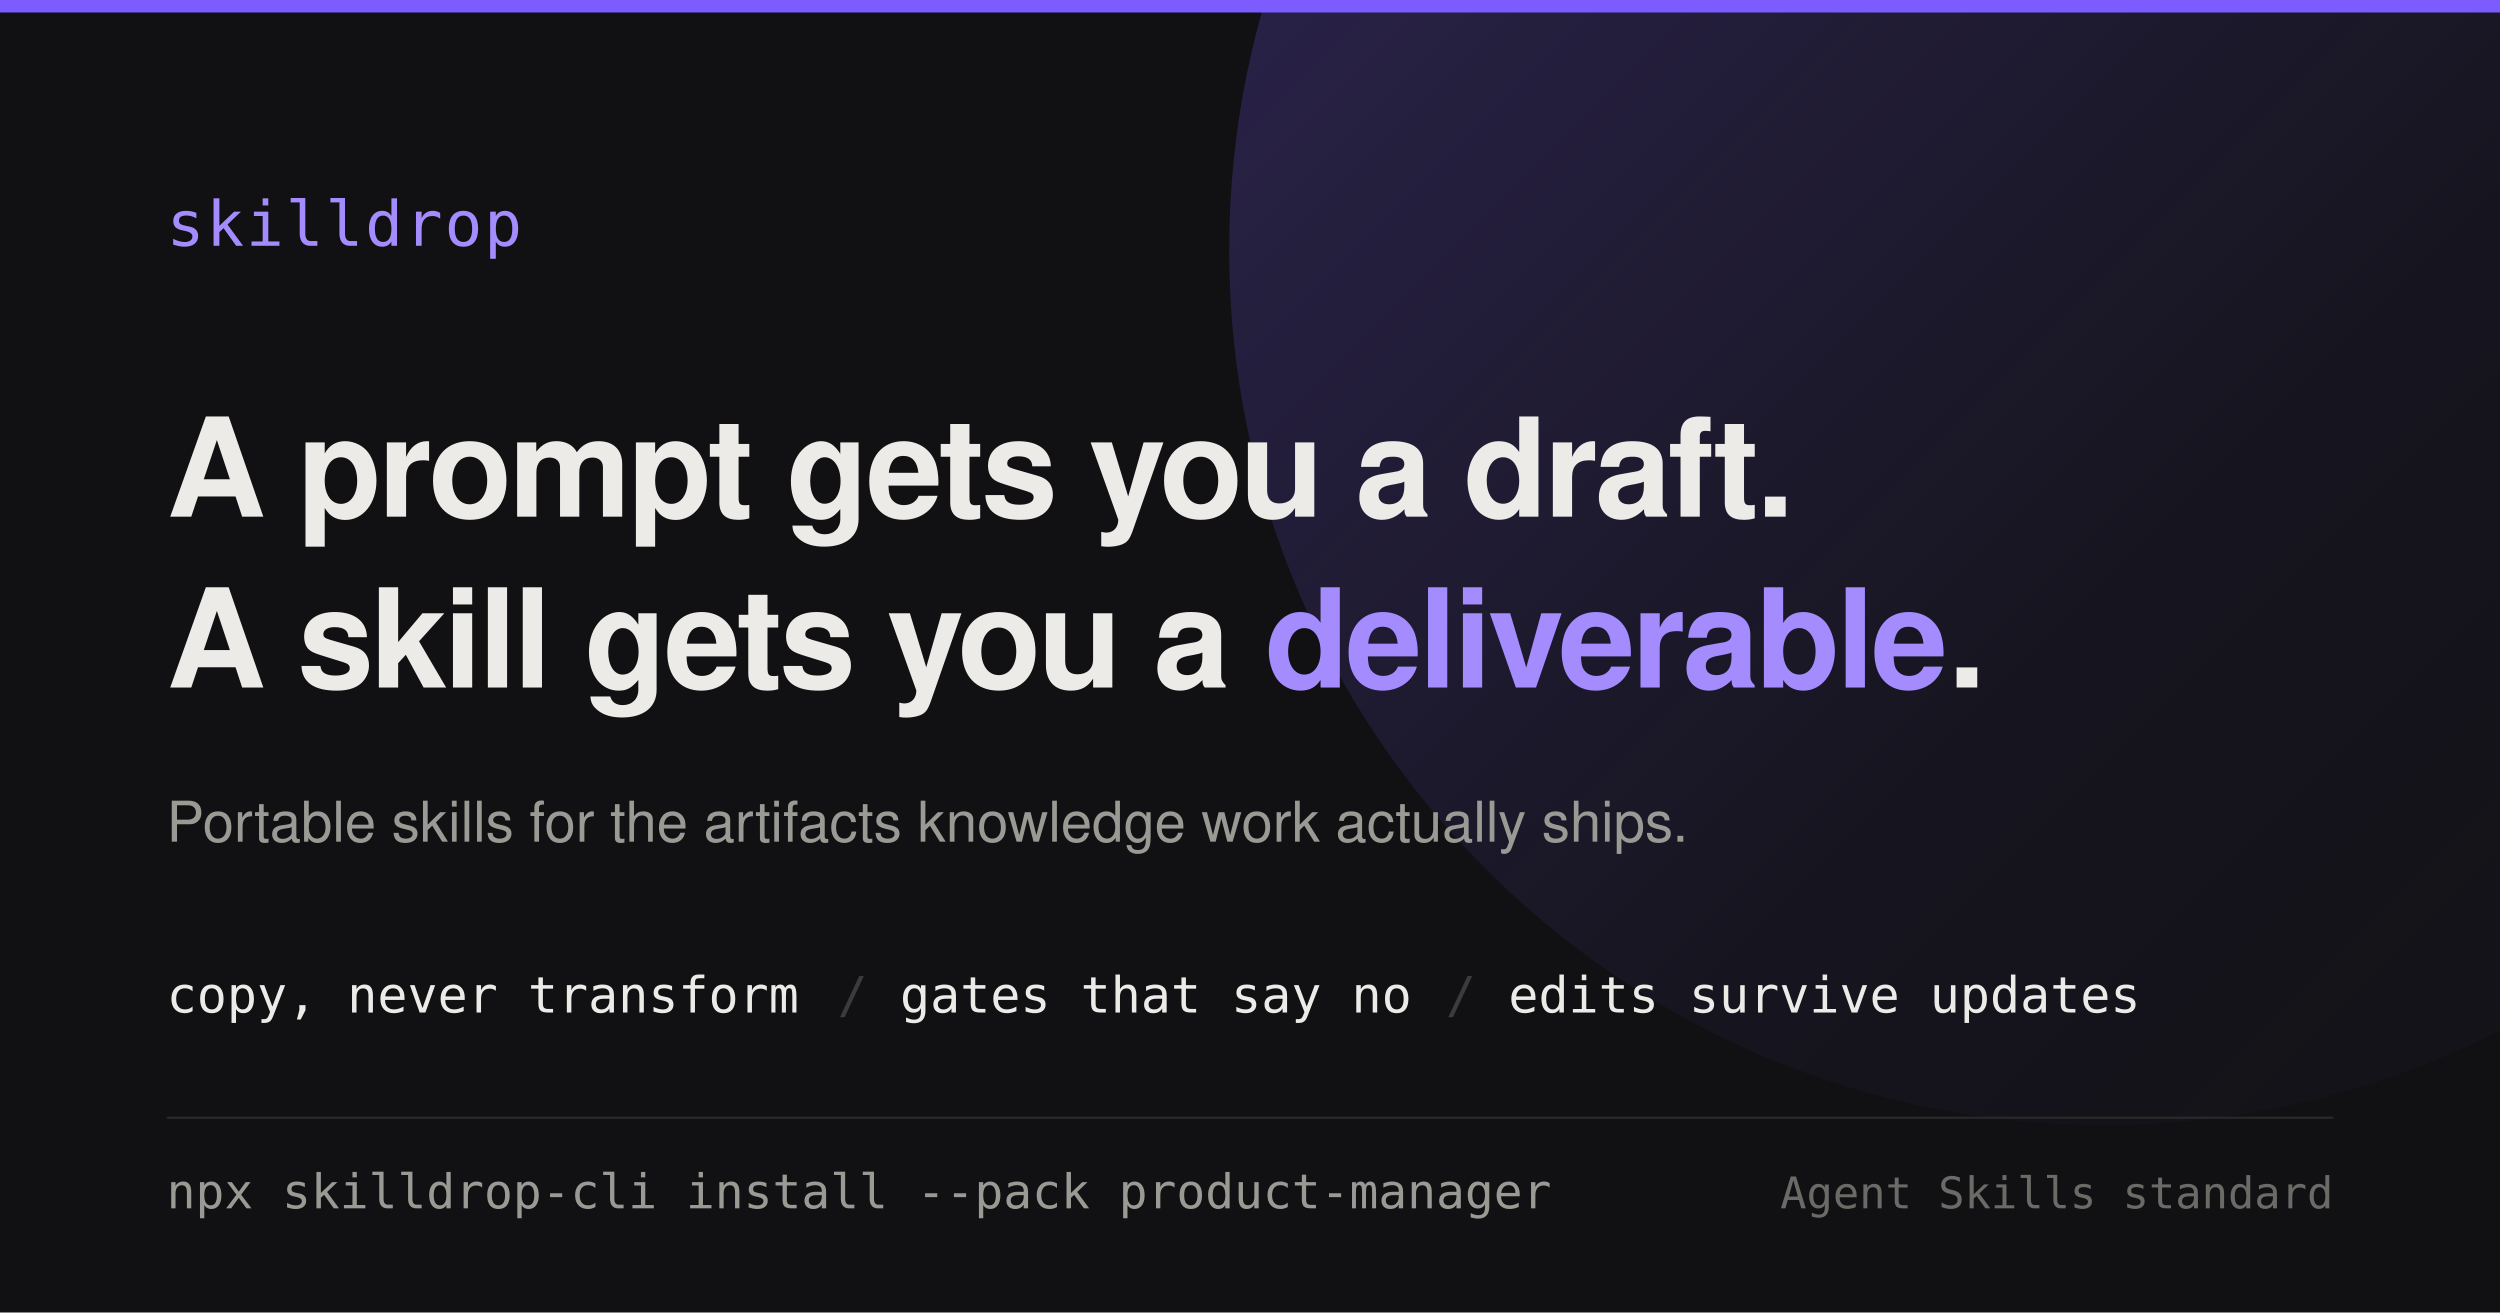
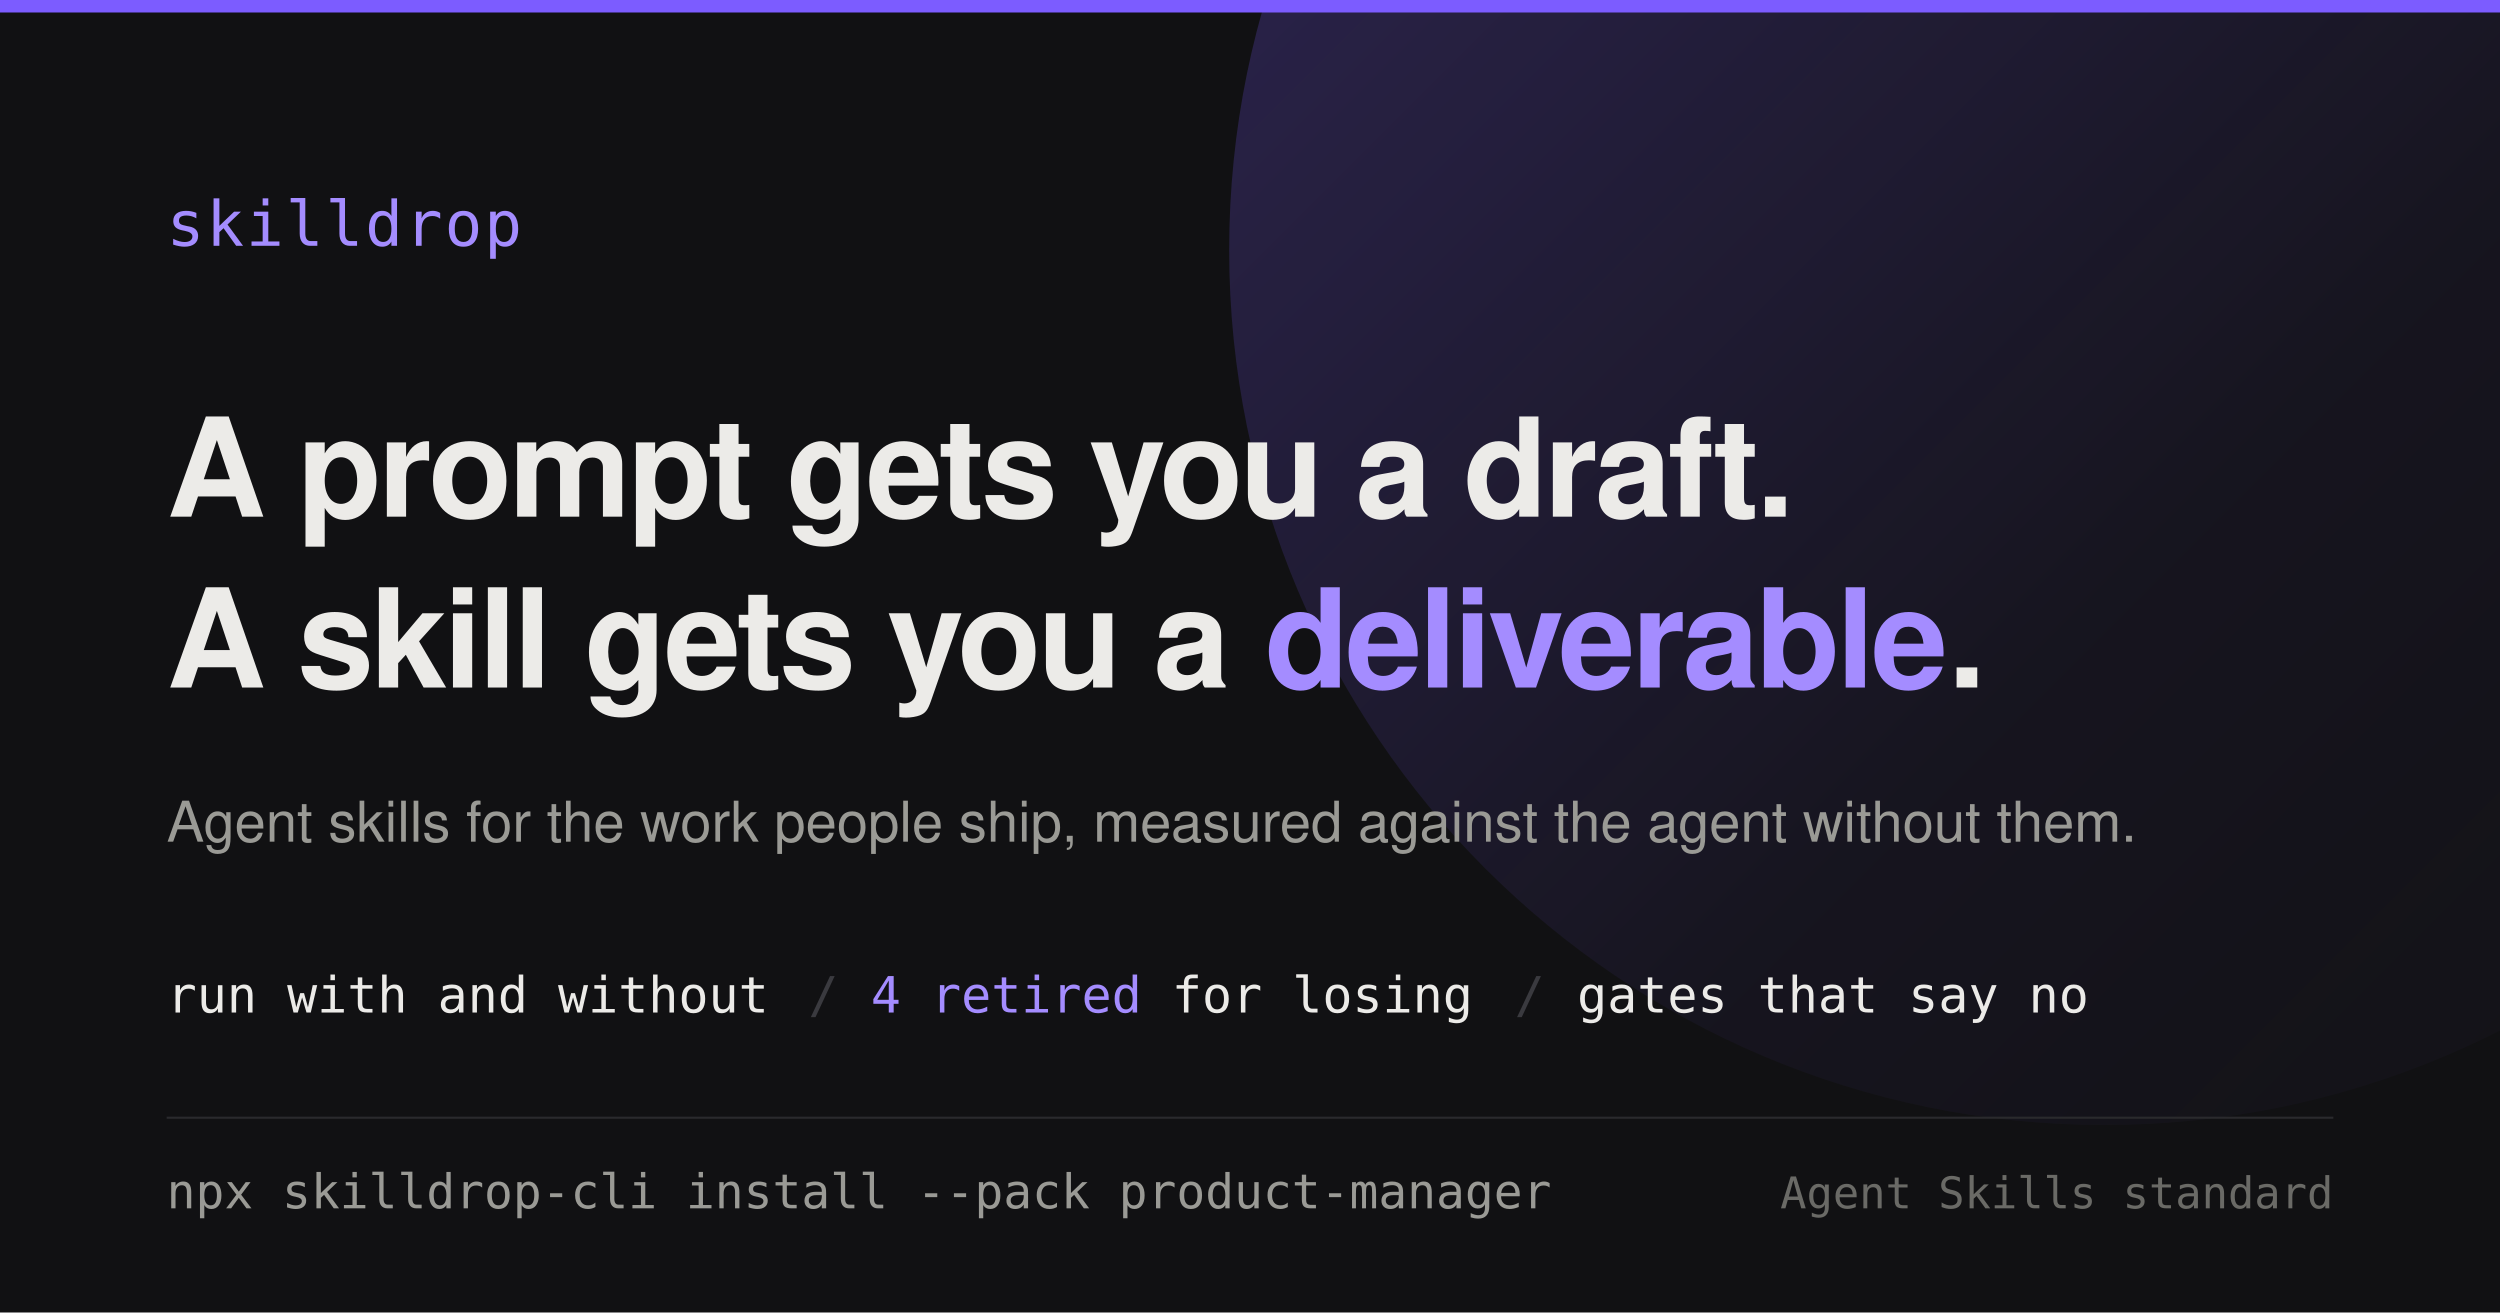
- <svg xmlns="http://www.w3.org/2000/svg" width="1200" height="630" viewBox="0 0 1200 630" role="img" aria-label="skilldrop — a prompt gets you a draft, a skill gets you a deliverable">
+ <svg xmlns="http://www.w3.org/2000/svg" width="1200" height="630" viewBox="0 0 1200 630" role="img" aria-label="skilldrop — a prompt gets you a draft, a skill gets you a deliverable. Skills are run with and without themselves; 4 were retired for losing.">
  <defs>
    <linearGradient id="glow" x1="0" y1="0" x2="1" y2="1">
      <stop offset="0%" stop-color="#7c5cff" stop-opacity="0.30" />
      <stop offset="60%" stop-color="#7c5cff" stop-opacity="0.05" />
      <stop offset="100%" stop-color="#7c5cff" stop-opacity="0" />
    </linearGradient>
    <style>
      .sans { font-family: "Helvetica Neue", Helvetica, Arial, sans-serif; }
      .mono { font-family: "SF Mono", Menlo, Consolas, "DejaVu Sans Mono", monospace; }
    </style>
  </defs>
  <rect width="1200" height="630" fill="#111113" />
  <circle cx="1010" cy="120" r="420" fill="url(#glow)" />
  <rect x="0" y="0" width="1200" height="6" fill="#7c5cff" />
  <text class="mono" x="80" y="118" font-size="30" fill="#a48cff" letter-spacing="1">skilldrop</text>
  <text class="sans" x="80" y="248" font-size="66" font-weight="700" fill="#ecebe8" letter-spacing="-1.6">A prompt gets you a draft.</text>
  <text class="sans" x="80" y="330" font-size="66" font-weight="700" fill="#ecebe8" letter-spacing="-1.6">A skill gets you a <tspan fill="#a48cff">deliverable</tspan>.</text>
-   <text class="sans" x="80" y="404" font-size="27" fill="#9a9a95">Portable skills for the artifacts knowledge work actually ships.</text>
-   <text class="mono" x="80" y="486" font-size="24" fill="#ecebe8">copy, never transform</text>
-   <text class="mono" x="402" y="486" font-size="24" fill="#3a3a3f">/</text>
-   <text class="mono" x="432" y="486" font-size="24" fill="#ecebe8">gates that say no</text>
-   <text class="mono" x="694" y="486" font-size="24" fill="#3a3a3f">/</text>
-   <text class="mono" x="724" y="486" font-size="24" fill="#ecebe8">edits survive updates</text>
+   <text class="sans" x="80" y="404" font-size="27" fill="#9a9a95">Agent skills for the work people ship, measured against the agent without them.</text>
+   <text class="mono" x="80" y="486" font-size="24" fill="#ecebe8">run with and without</text>
+   <text class="mono" x="388" y="486" font-size="24" fill="#3a3a3f">/</text>
+   <text class="mono" x="418" y="486" font-size="24" fill="#ecebe8">
+     <tspan fill="#a48cff">4 retired</tspan> for losing</text>
+   <text class="mono" x="727" y="486" font-size="24" fill="#3a3a3f">/</text>
+   <text class="mono" x="757" y="486" font-size="24" fill="#ecebe8">gates that say no</text>
  <rect x="80" y="536" width="1040" height="1" fill="#2a2a2d" />
  <text class="mono" x="80" y="580" font-size="23" fill="#9a9a95">npx skilldrop-cli install --pack product-manager</text>
  <text class="mono" x="1120" y="580" font-size="21" fill="#6a6a66" text-anchor="end">Agent Skills standard</text>
</svg>
